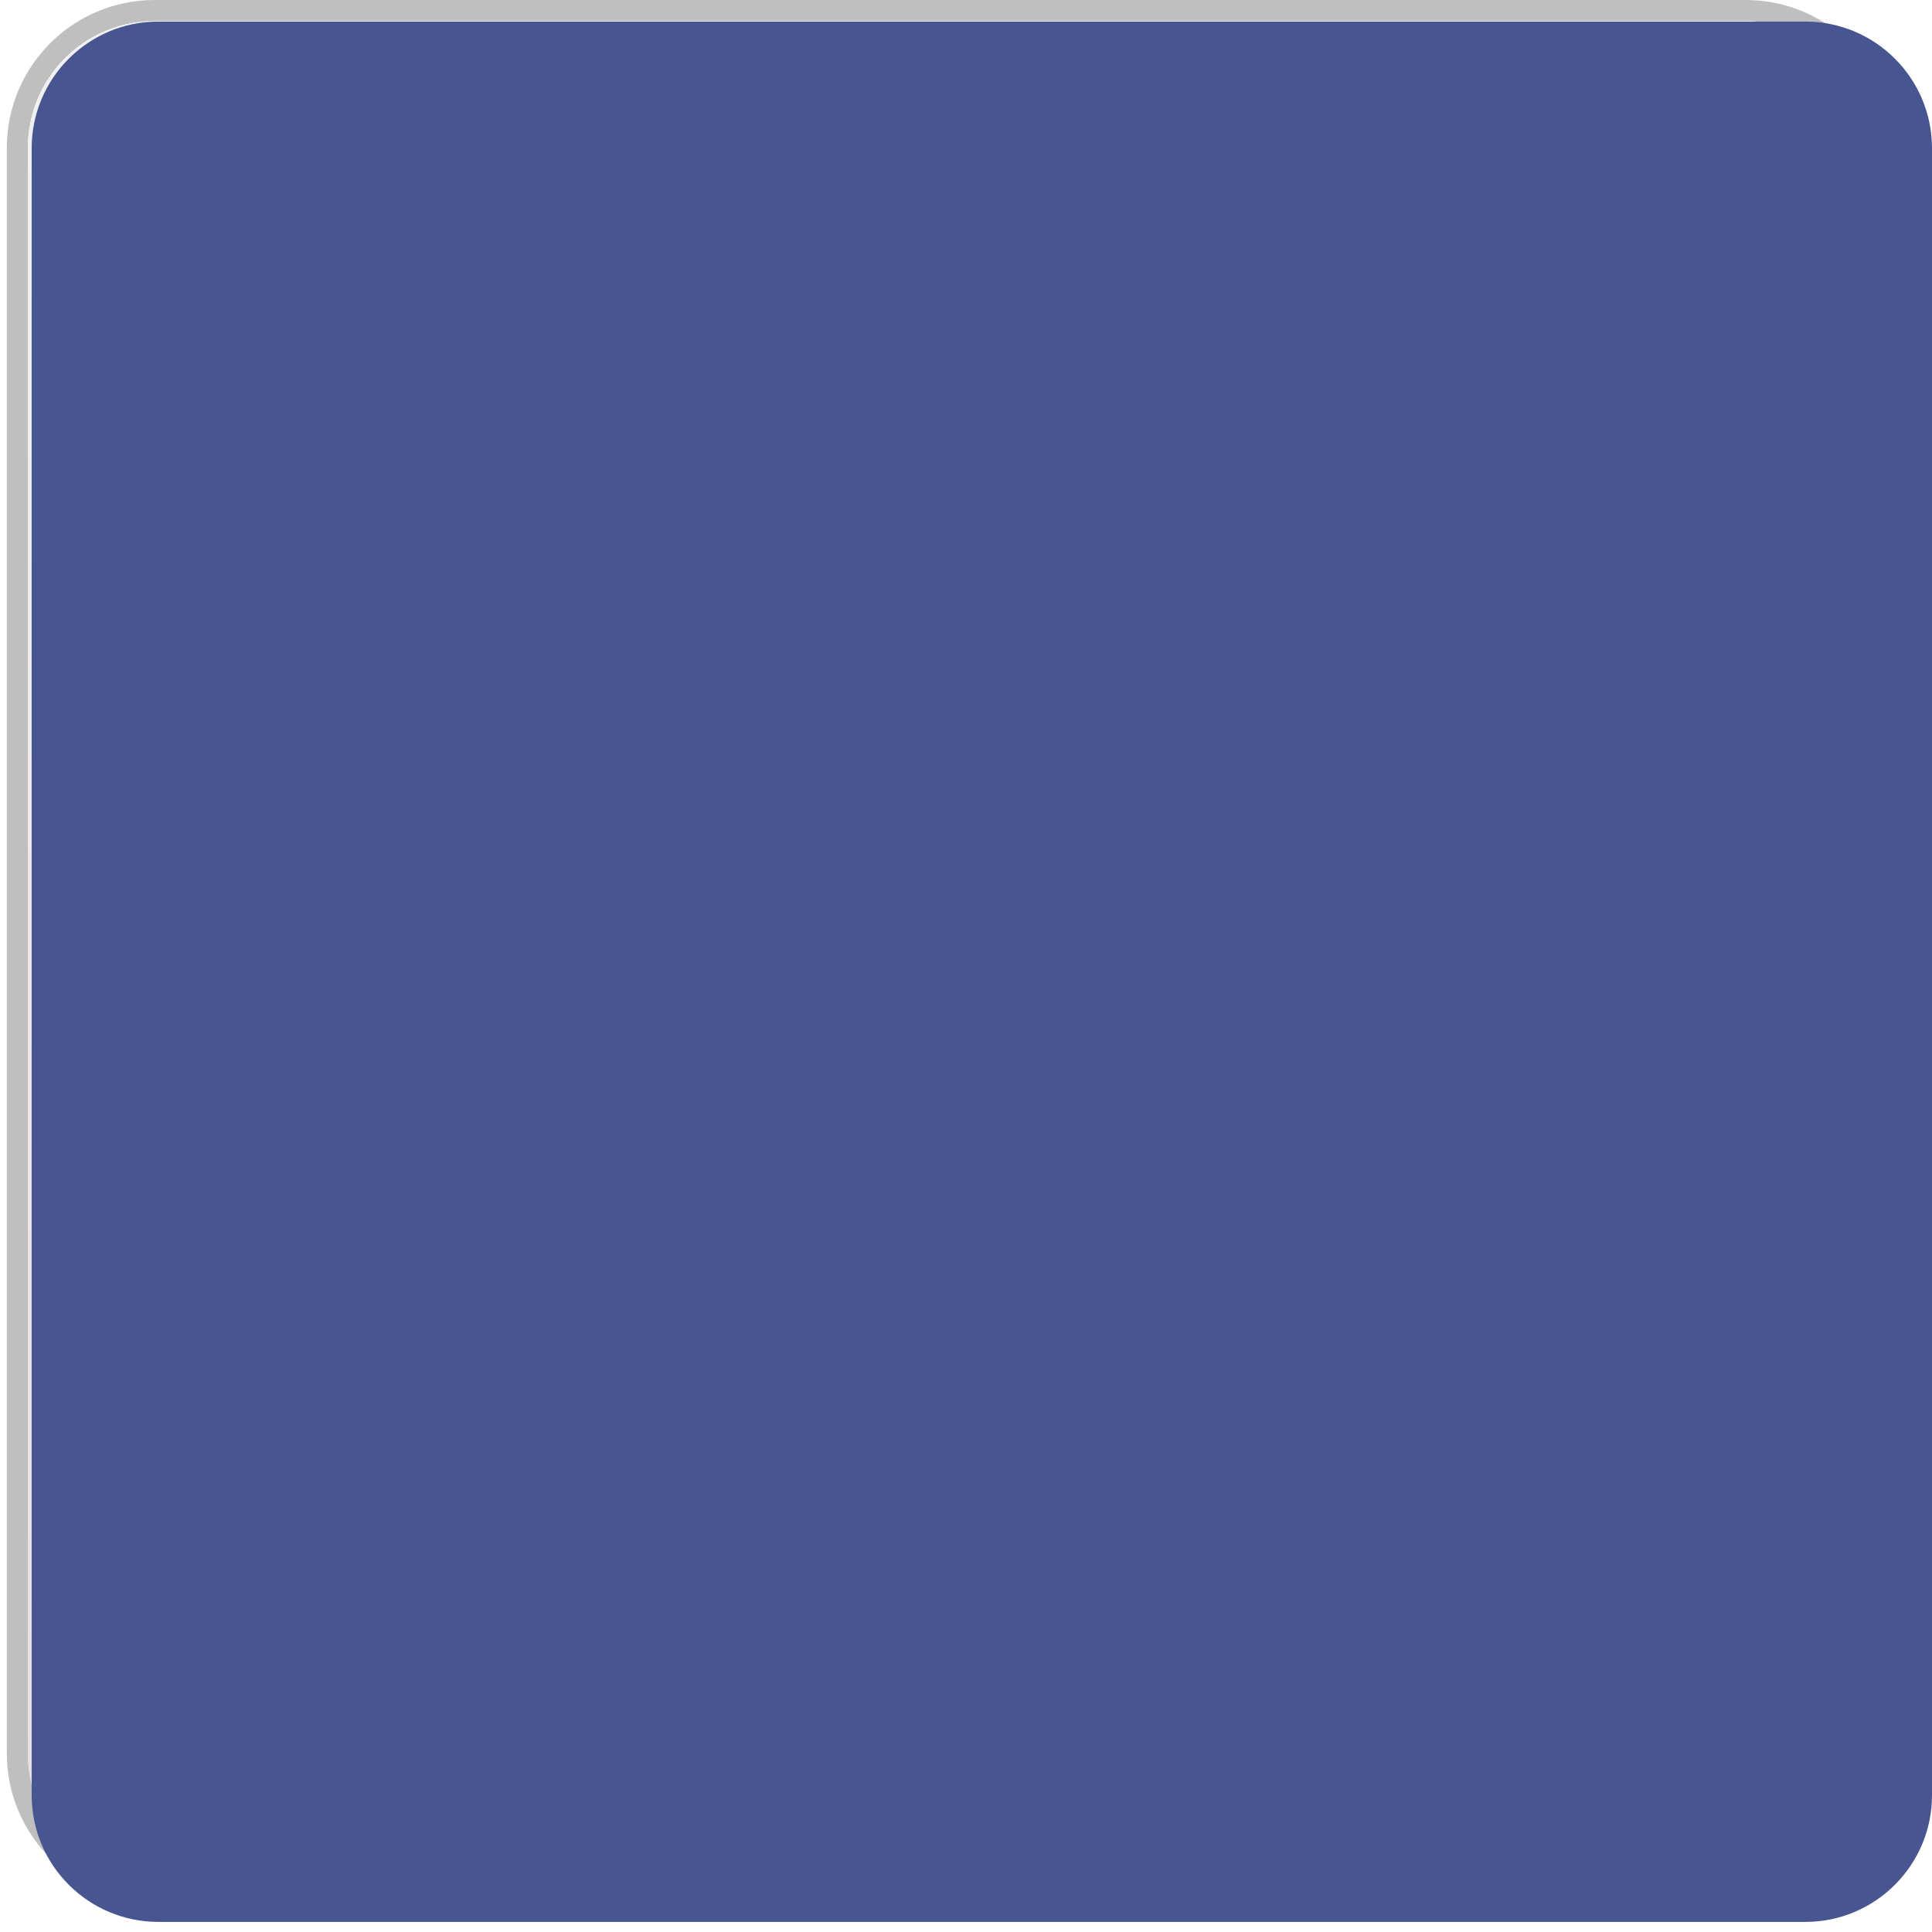
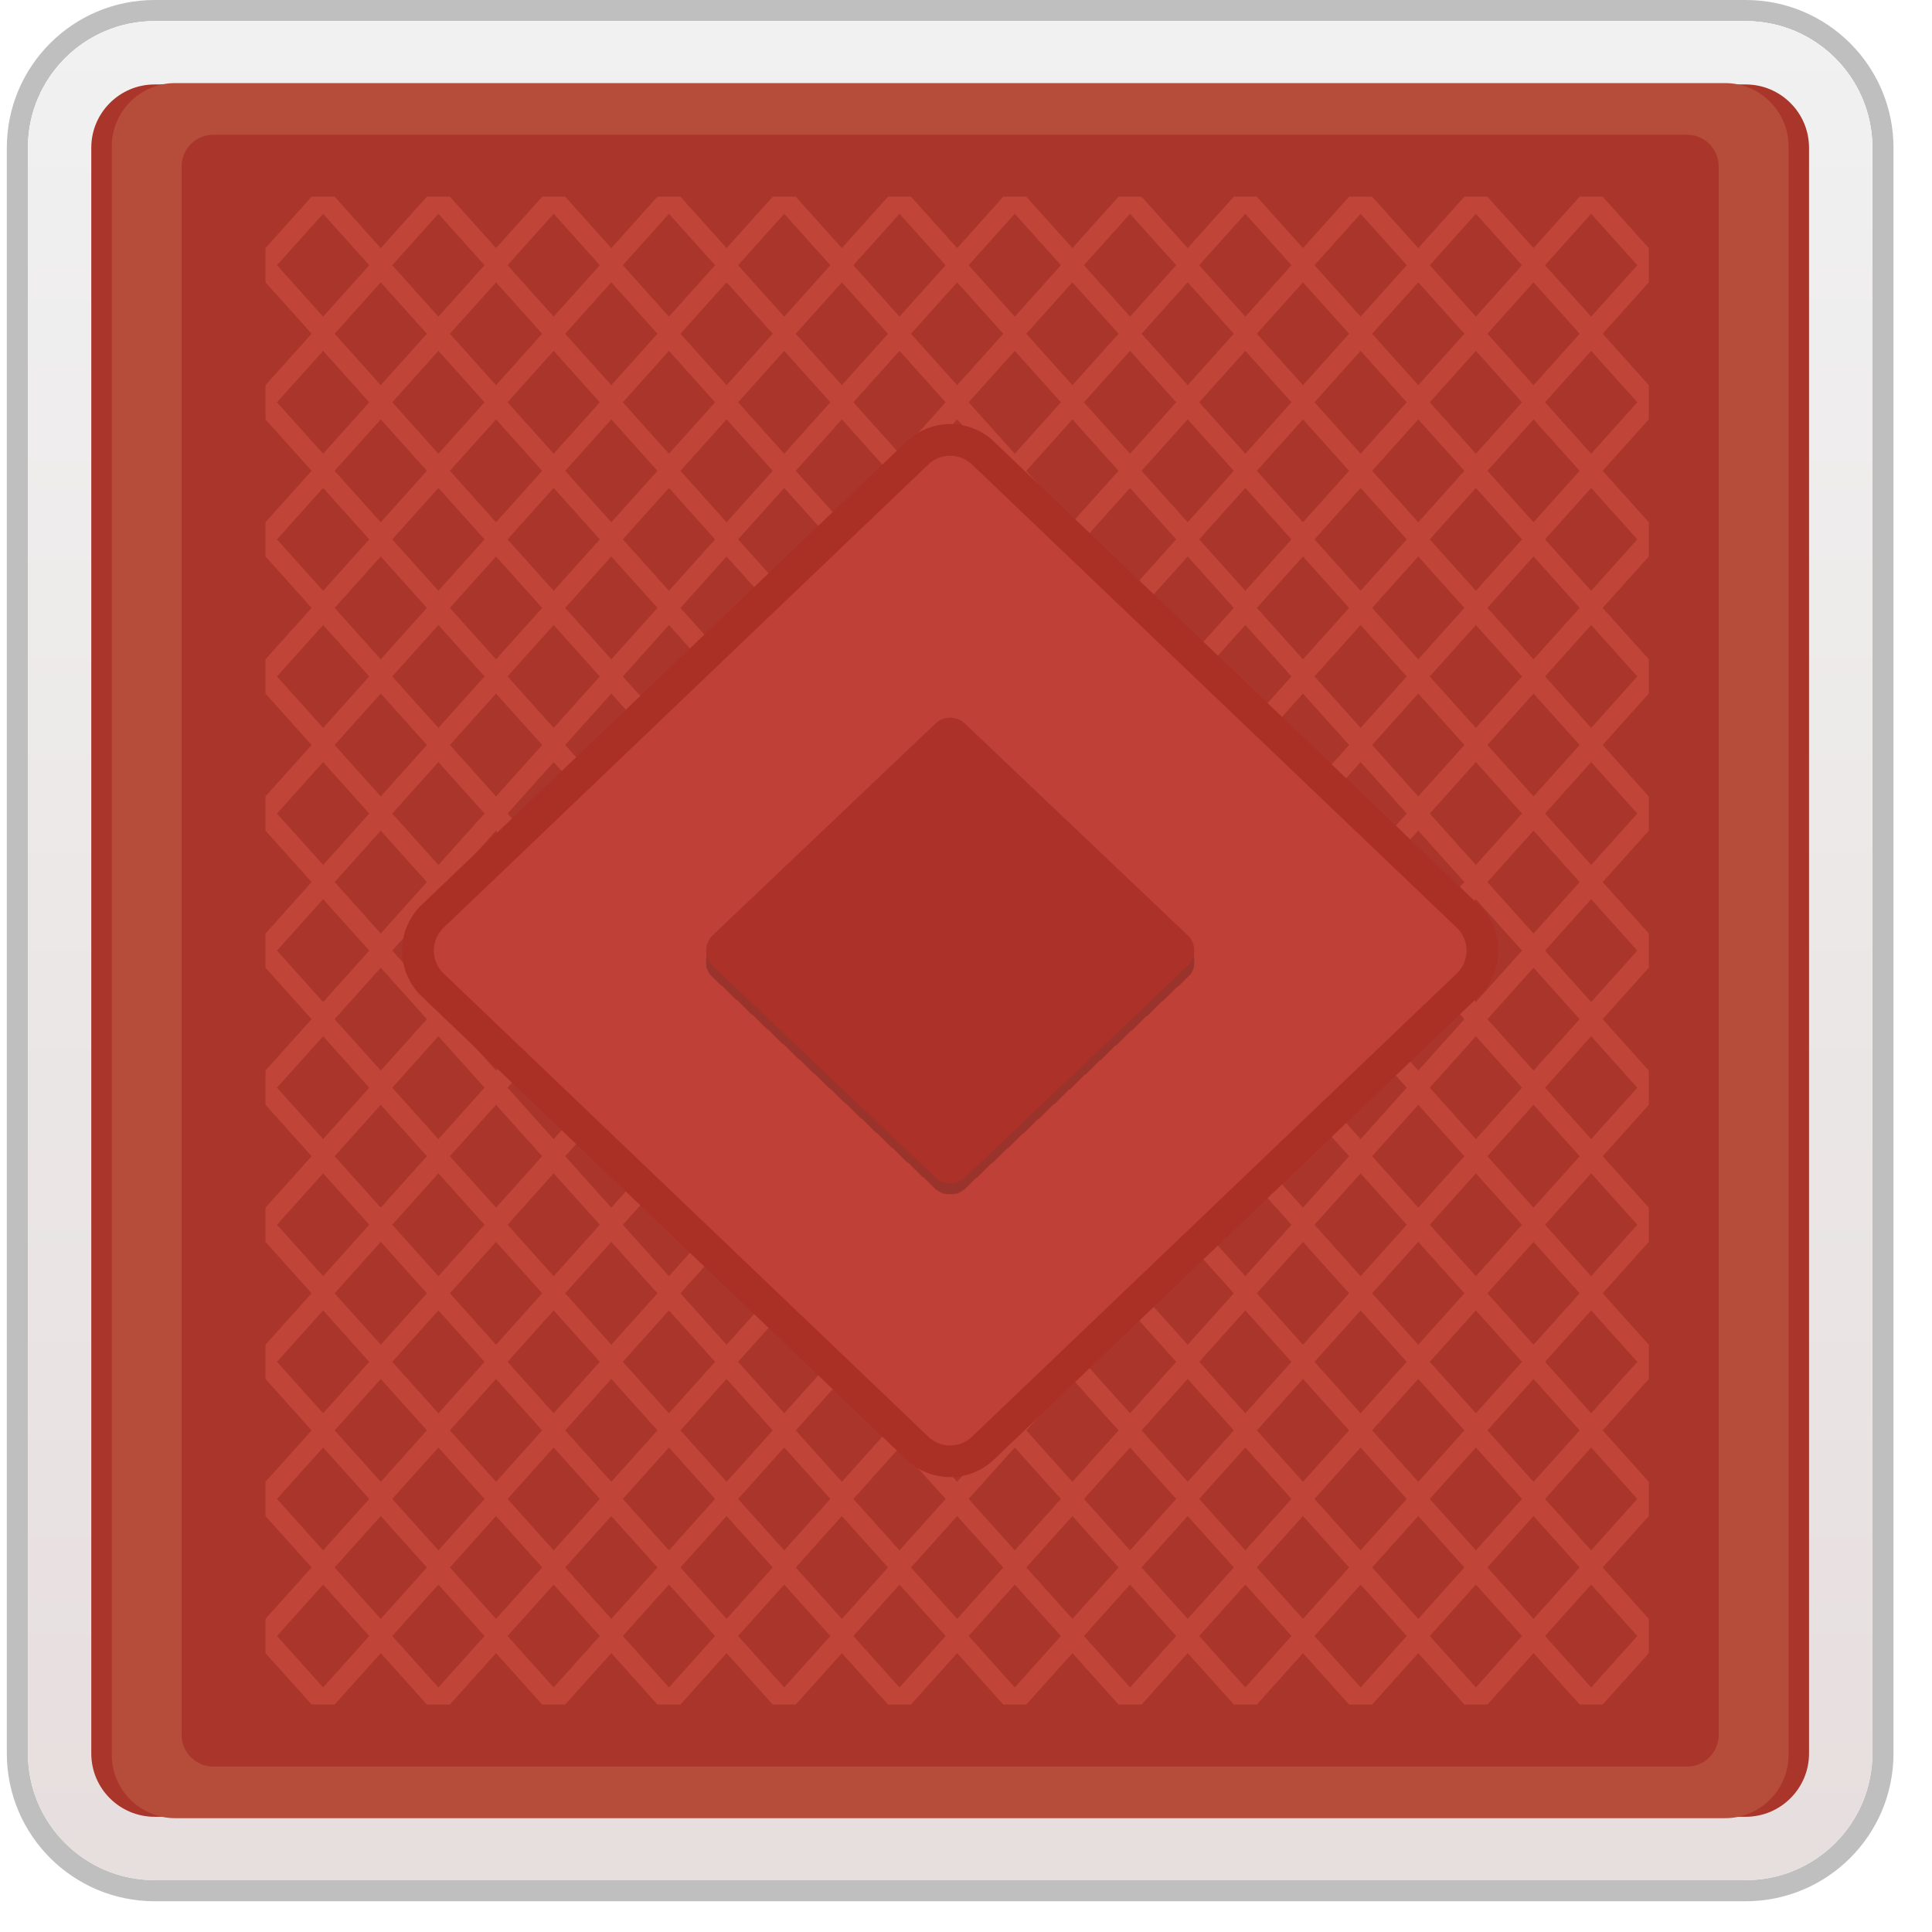
<svg xmlns="http://www.w3.org/2000/svg" width="183" height="183" viewBox="0 0 183 183" fill="none">
  <rect x="1.646" y="1" width="176.706" height="178.087" rx="13" stroke="black" stroke-opacity="0.25" stroke-width="2" />
  <rect x="3.146" y="2.5" width="173.706" height="175.087" rx="11.5" fill="#E9E9E9" stroke="url(#paint0_linear_324_104476)" />
  <rect x="40.529" y="29.871" width="98.941" height="120.348" rx="1.5" fill="#D7D5D7" stroke="#CDCFD6" />
  <rect x="5.646" y="5" width="168.706" height="170.087" rx="9" fill="#44AA2A" />
  <rect x="5.646" y="5" width="168.706" height="170.087" rx="9" fill="#AA352A" />
  <rect x="5.646" y="5" width="168.706" height="170.087" rx="9" stroke="url(#paint1_linear_324_104476)" stroke-width="6" />
  <path d="M163.412 7.871C166.726 7.871 169.412 10.557 169.412 13.871V166.219C169.412 169.532 166.726 172.219 163.412 172.219H16.588C13.274 172.219 10.588 169.532 10.588 166.219V13.871C10.588 10.557 13.274 7.871 16.588 7.871H163.412ZM20.206 12.763C18.549 12.763 17.206 14.106 17.206 15.763V164.327C17.206 165.984 18.549 167.327 20.206 167.327H159.794C161.451 167.327 162.794 165.984 162.794 164.327V15.763C162.794 14.106 161.451 12.763 159.794 12.763H20.206Z" fill="#B64C3A" />
  <path fill-rule="evenodd" clip-rule="evenodd" d="M25.146 23.498V26.744L29.514 31.613L25.146 36.482V39.728L29.514 44.597L25.146 49.466V52.712L29.514 57.581L25.146 62.45V65.697L29.514 70.566L25.146 75.435V78.681L29.514 83.55L25.146 88.419V91.665L29.514 96.534L25.146 101.403V104.649L29.514 109.518L25.146 114.387V117.633L29.514 122.502L25.146 127.371V130.618L29.514 135.487L25.146 140.356V143.602L29.514 148.471L25.146 153.34V156.586L29.514 161.455H31.698L36.066 156.586L40.433 161.455H42.617L46.985 156.586L51.352 161.455H53.536L57.904 156.586L62.272 161.455H64.455L68.823 156.586L73.191 161.455H75.374L79.742 156.586L84.11 161.455H86.293L90.661 156.586L95.029 161.455H97.213L101.58 156.586L105.948 161.455H108.132L112.499 156.586L116.867 161.455H119.051L123.419 156.586L127.786 161.455H129.97L134.338 156.586L138.705 161.455H140.889L145.257 156.586L149.624 161.455H151.808L156.176 156.586V153.34L151.808 148.471L156.176 143.602V140.356L151.808 135.487L156.176 130.618V127.371L151.808 122.502L156.176 117.633V114.387L151.808 109.518L156.176 104.649V101.403L151.808 96.534L156.176 91.665V88.419L151.808 83.55L156.176 78.681V75.435L151.808 70.566L156.176 65.697V62.45L151.808 57.581L156.176 52.712V49.466L151.808 44.597L156.176 39.728V36.482L151.808 31.613L156.176 26.744V23.498L151.808 18.629H149.624L145.257 23.498L140.889 18.629H138.705L134.338 23.498L129.97 18.629H127.786L123.419 23.498L119.051 18.629H116.867L112.499 23.498L108.132 18.629H105.948L101.58 23.498L97.213 18.629H95.029L90.661 23.498L86.293 18.629H84.11L79.742 23.498L75.374 18.629H73.191L68.823 23.498L64.455 18.629H62.272L57.904 23.498L53.536 18.629H51.352L46.985 23.498L42.617 18.629H40.433L36.066 23.498L31.698 18.629H29.514L25.146 23.498ZM26.238 25.121L30.606 20.252L34.974 25.121L30.606 29.99L26.238 25.121ZM52.444 20.252L48.077 25.121L52.444 29.99L56.812 25.121L52.444 20.252ZM37.157 25.121L41.525 20.252L45.893 25.121L41.525 29.99L37.157 25.121ZM63.363 20.252L58.996 25.121L63.363 29.99L67.731 25.121L63.363 20.252ZM80.834 25.121L85.202 20.252L89.569 25.121L85.202 29.99L80.834 25.121ZM74.282 20.252L69.915 25.121L74.282 29.99L78.65 25.121L74.282 20.252ZM91.753 25.121L96.121 20.252L100.488 25.121L96.121 29.99L91.753 25.121ZM117.959 20.252L113.591 25.121L117.959 29.99L122.327 25.121L117.959 20.252ZM102.672 25.121L107.04 20.252L111.408 25.121L107.04 29.99L102.672 25.121ZM128.878 20.252L124.51 25.121L128.878 29.99L133.246 25.121L128.878 20.252ZM146.349 25.121L150.716 20.252L155.084 25.121L150.716 29.99L146.349 25.121ZM139.797 20.252L135.43 25.121L139.797 29.99L144.165 25.121L139.797 20.252ZM31.698 31.613L36.066 26.744L40.433 31.613L36.066 36.482L31.698 31.613ZM53.536 31.613L57.904 26.744L62.272 31.613L57.904 36.482L53.536 31.613ZM46.985 26.744L42.617 31.613L46.985 36.482L51.352 31.613L46.985 26.744ZM64.455 31.613L68.823 26.744L73.191 31.613L68.823 36.482L64.455 31.613ZM90.661 26.744L86.293 31.613L90.661 36.482L95.029 31.613L90.661 26.744ZM75.374 31.613L79.742 26.744L84.11 31.613L79.742 36.482L75.374 31.613ZM101.58 26.744L97.213 31.613L101.58 36.482L105.948 31.613L101.58 26.744ZM119.051 31.613L123.419 26.744L127.786 31.613L123.419 36.482L119.051 31.613ZM112.499 26.744L108.132 31.613L112.499 36.482L116.867 31.613L112.499 26.744ZM129.97 31.613L134.338 26.744L138.705 31.613L134.338 36.482L129.97 31.613ZM140.889 31.613L145.257 26.744L149.624 31.613L145.257 36.482L140.889 31.613ZM30.606 33.236L26.238 38.105L30.606 42.974L34.974 38.105L30.606 33.236ZM48.077 38.105L52.444 33.236L56.812 38.105L52.444 42.974L48.077 38.105ZM41.525 33.236L37.157 38.105L41.525 42.974L45.893 38.105L41.525 33.236ZM58.996 38.105L63.363 33.236L67.731 38.105L63.363 42.974L58.996 38.105ZM85.202 33.236L80.834 38.105L85.202 42.974L89.569 38.105L85.202 33.236ZM69.915 38.105L74.282 33.236L78.65 38.105L74.282 42.974L69.915 38.105ZM96.121 33.236L91.753 38.105L96.121 42.974L100.488 38.105L96.121 33.236ZM113.591 38.105L117.959 33.236L122.327 38.105L117.959 42.974L113.591 38.105ZM107.04 33.236L102.672 38.105L107.04 42.974L111.408 38.105L107.04 33.236ZM124.51 38.105L128.878 33.236L133.246 38.105L128.878 42.974L124.51 38.105ZM150.716 33.236L146.349 38.105L150.716 42.974L155.084 38.105L150.716 33.236ZM135.43 38.105L139.797 33.236L144.165 38.105L139.797 42.974L135.43 38.105ZM36.066 39.728L31.698 44.597L36.066 49.466L40.433 44.597L36.066 39.728ZM57.904 39.728L53.536 44.597L57.904 49.466L62.272 44.597L57.904 39.728ZM42.617 44.597L46.985 39.728L51.352 44.597L46.985 49.466L42.617 44.597ZM68.823 39.728L64.455 44.597L68.823 49.466L73.191 44.597L68.823 39.728ZM86.293 44.597L90.661 39.728L95.029 44.597L90.661 49.466L86.293 44.597ZM79.742 39.728L75.374 44.597L79.742 49.466L84.11 44.597L79.742 39.728ZM97.213 44.597L101.58 39.728L105.948 44.597L101.58 49.466L97.213 44.597ZM123.419 39.728L119.051 44.597L123.419 49.466L127.786 44.597L123.419 39.728ZM108.132 44.597L112.499 39.728L116.867 44.597L112.499 49.466L108.132 44.597ZM134.338 39.728L129.97 44.597L134.338 49.466L138.705 44.597L134.338 39.728ZM145.257 39.728L140.889 44.597L145.257 49.466L149.624 44.597L145.257 39.728ZM26.238 51.089L30.606 46.22L34.974 51.089L30.606 55.958L26.238 51.089ZM52.444 46.22L48.077 51.089L52.444 55.958L56.812 51.089L52.444 46.22ZM37.157 51.089L41.525 46.22L45.893 51.089L41.525 55.958L37.157 51.089ZM63.363 46.22L58.996 51.089L63.363 55.958L67.731 51.089L63.363 46.22ZM80.834 51.089L85.202 46.22L89.569 51.089L85.202 55.958L80.834 51.089ZM74.282 46.22L69.915 51.089L74.282 55.958L78.65 51.089L74.282 46.22ZM91.753 51.089L96.121 46.22L100.488 51.089L96.121 55.958L91.753 51.089ZM117.959 46.22L113.591 51.089L117.959 55.958L122.327 51.089L117.959 46.22ZM102.672 51.089L107.04 46.22L111.408 51.089L107.04 55.958L102.672 51.089ZM128.878 46.22L124.51 51.089L128.878 55.958L133.246 51.089L128.878 46.22ZM146.349 51.089L150.716 46.22L155.084 51.089L150.716 55.958L146.349 51.089ZM139.797 46.22L135.43 51.089L139.797 55.958L144.165 51.089L139.797 46.22ZM31.698 57.581L36.066 52.712L40.433 57.581L36.066 62.45L31.698 57.581ZM53.536 57.581L57.904 52.712L62.272 57.581L57.904 62.45L53.536 57.581ZM46.985 52.712L42.617 57.581L46.985 62.45L51.352 57.581L46.985 52.712ZM64.455 57.581L68.823 52.712L73.191 57.581L68.823 62.45L64.455 57.581ZM90.661 52.712L86.293 57.581L90.661 62.45L95.029 57.581L90.661 52.712ZM75.374 57.581L79.742 52.712L84.11 57.581L79.742 62.45L75.374 57.581ZM101.58 52.712L97.213 57.581L101.58 62.45L105.948 57.581L101.58 52.712ZM119.051 57.581L123.419 52.712L127.786 57.581L123.419 62.45L119.051 57.581ZM112.499 52.712L108.132 57.581L112.499 62.45L116.867 57.581L112.499 52.712ZM129.97 57.581L134.338 52.712L138.705 57.581L134.338 62.45L129.97 57.581ZM140.889 57.581L145.257 52.712L149.624 57.581L145.257 62.45L140.889 57.581ZM30.606 59.205L26.238 64.074L30.606 68.943L34.974 64.074L30.606 59.205ZM52.444 59.205L48.077 64.074L52.444 68.943L56.812 64.074L52.444 59.205ZM37.157 64.074L41.525 59.205L45.893 64.074L41.525 68.943L37.157 64.074ZM63.363 59.205L58.996 64.074L63.363 68.943L67.731 64.074L63.363 59.205ZM80.834 64.074L85.202 59.205L89.569 64.074L85.202 68.943L80.834 64.074ZM74.282 59.205L69.915 64.074L74.282 68.943L78.65 64.074L74.282 59.205ZM91.753 64.074L96.121 59.205L100.488 64.074L96.121 68.943L91.753 64.074ZM117.959 59.205L113.591 64.074L117.959 68.943L122.327 64.074L117.959 59.205ZM102.672 64.074L107.04 59.205L111.408 64.074L107.04 68.943L102.672 64.074ZM128.878 59.205L124.51 64.074L128.878 68.943L133.246 64.074L128.878 59.205ZM146.349 64.074L150.716 59.205L155.084 64.074L150.716 68.943L146.349 64.074ZM139.797 59.205L135.43 64.074L139.797 68.943L144.165 64.074L139.797 59.205ZM31.698 70.566L36.066 65.697L40.433 70.566L36.066 75.435L31.698 70.566ZM53.536 70.566L57.904 65.697L62.272 70.566L57.904 75.435L53.536 70.566ZM46.985 65.697L42.617 70.566L46.985 75.435L51.352 70.566L46.985 65.697ZM64.455 70.566L68.823 65.697L73.191 70.566L68.823 75.435L64.455 70.566ZM90.661 65.697L86.293 70.566L90.661 75.435L95.029 70.566L90.661 65.697ZM75.374 70.566L79.742 65.697L84.11 70.566L79.742 75.435L75.374 70.566ZM101.58 65.697L97.213 70.566L101.58 75.435L105.948 70.566L101.58 65.697ZM119.051 70.566L123.419 65.697L127.786 70.566L123.419 75.435L119.051 70.566ZM112.499 65.697L108.132 70.566L112.499 75.435L116.867 70.566L112.499 65.697ZM129.97 70.566L134.338 65.697L138.705 70.566L134.338 75.435L129.97 70.566ZM140.889 70.566L145.257 65.697L149.624 70.566L145.257 75.435L140.889 70.566ZM30.606 72.189L26.238 77.058L30.606 81.927L34.974 77.058L30.606 72.189ZM48.077 77.058L52.444 72.189L56.812 77.058L52.444 81.927L48.077 77.058ZM41.525 72.189L37.157 77.058L41.525 81.927L45.893 77.058L41.525 72.189ZM58.996 77.058L63.363 72.189L67.731 77.058L63.363 81.927L58.996 77.058ZM85.202 72.189L80.834 77.058L85.202 81.927L89.569 77.058L85.202 72.189ZM69.915 77.058L74.282 72.189L78.65 77.058L74.282 81.927L69.915 77.058ZM96.121 72.189L91.753 77.058L96.121 81.927L100.488 77.058L96.121 72.189ZM113.591 77.058L117.959 72.189L122.327 77.058L117.959 81.927L113.591 77.058ZM107.04 72.189L102.672 77.058L107.04 81.927L111.408 77.058L107.04 72.189ZM124.51 77.058L128.878 72.189L133.246 77.058L128.878 81.927L124.51 77.058ZM150.716 72.189L146.349 77.058L150.716 81.927L155.084 77.058L150.716 72.189ZM135.43 77.058L139.797 72.189L144.165 77.058L139.797 81.927L135.43 77.058ZM36.066 78.681L31.698 83.55L36.066 88.419L40.433 83.55L36.066 78.681ZM57.904 78.681L53.536 83.55L57.904 88.419L62.272 83.55L57.904 78.681ZM42.617 83.55L46.985 78.681L51.352 83.55L46.985 88.419L42.617 83.55ZM68.823 78.681L64.455 83.55L68.823 88.419L73.191 83.55L68.823 78.681ZM86.293 83.55L90.661 78.681L95.029 83.55L90.661 88.419L86.293 83.55ZM79.742 78.681L75.374 83.55L79.742 88.419L84.11 83.55L79.742 78.681ZM97.213 83.55L101.58 78.681L105.948 83.55L101.58 88.419L97.213 83.55ZM123.419 78.681L119.051 83.55L123.419 88.419L127.786 83.55L123.419 78.681ZM108.132 83.55L112.499 78.681L116.867 83.55L112.499 88.419L108.132 83.55ZM134.338 78.681L129.97 83.55L134.338 88.419L138.705 83.55L134.338 78.681ZM145.257 78.681L140.889 83.55L145.257 88.419L149.624 83.55L145.257 78.681ZM26.238 90.042L30.606 85.173L34.974 90.042L30.606 94.911L26.238 90.042ZM52.444 85.173L48.077 90.042L52.444 94.911L56.812 90.042L52.444 85.173ZM37.157 90.042L41.525 85.173L45.893 90.042L41.525 94.911L37.157 90.042ZM63.363 85.173L58.996 90.042L63.363 94.911L67.731 90.042L63.363 85.173ZM80.834 90.042L85.202 85.173L89.569 90.042L85.202 94.911L80.834 90.042ZM74.282 85.173L69.915 90.042L74.282 94.911L78.65 90.042L74.282 85.173ZM91.753 90.042L96.121 85.173L100.488 90.042L96.121 94.911L91.753 90.042ZM117.959 85.173L113.591 90.042L117.959 94.911L122.327 90.042L117.959 85.173ZM102.672 90.042L107.04 85.173L111.408 90.042L107.04 94.911L102.672 90.042ZM128.878 85.173L124.51 90.042L128.878 94.911L133.246 90.042L128.878 85.173ZM146.349 90.042L150.716 85.173L155.084 90.042L150.716 94.911L146.349 90.042ZM139.797 85.173L135.43 90.042L139.797 94.911L144.165 90.042L139.797 85.173ZM31.698 96.534L36.066 91.665L40.433 96.534L36.066 101.403L31.698 96.534ZM53.536 96.534L57.904 91.665L62.272 96.534L57.904 101.403L53.536 96.534ZM46.985 91.665L42.617 96.534L46.985 101.403L51.352 96.534L46.985 91.665ZM64.455 96.534L68.823 91.665L73.191 96.534L68.823 101.403L64.455 96.534ZM90.661 91.665L86.293 96.534L90.661 101.403L95.029 96.534L90.661 91.665ZM75.374 96.534L79.742 91.665L84.11 96.534L79.742 101.403L75.374 96.534ZM101.58 91.665L97.213 96.534L101.58 101.403L105.948 96.534L101.58 91.665ZM119.051 96.534L123.419 91.665L127.786 96.534L123.419 101.403L119.051 96.534ZM112.499 91.665L108.132 96.534L112.499 101.403L116.867 96.534L112.499 91.665ZM129.97 96.534L134.338 91.665L138.705 96.534L134.338 101.403L129.97 96.534ZM140.889 96.534L145.257 91.665L149.624 96.534L145.257 101.403L140.889 96.534ZM30.606 98.157L26.238 103.026L30.606 107.895L34.974 103.026L30.606 98.157ZM48.077 103.026L52.444 98.157L56.812 103.026L52.444 107.895L48.077 103.026ZM41.525 98.157L37.157 103.026L41.525 107.895L45.893 103.026L41.525 98.157ZM58.996 103.026L63.363 98.157L67.731 103.026L63.363 107.895L58.996 103.026ZM85.202 98.157L80.834 103.026L85.202 107.895L89.569 103.026L85.202 98.157ZM69.915 103.026L74.282 98.157L78.65 103.026L74.282 107.895L69.915 103.026ZM96.121 98.157L91.753 103.026L96.121 107.895L100.488 103.026L96.121 98.157ZM113.591 103.026L117.959 98.157L122.327 103.026L117.959 107.895L113.591 103.026ZM107.04 98.157L102.672 103.026L107.04 107.895L111.408 103.026L107.04 98.157ZM124.51 103.026L128.878 98.157L133.246 103.026L128.878 107.895L124.51 103.026ZM150.716 98.157L146.349 103.026L150.716 107.895L155.084 103.026L150.716 98.157ZM135.43 103.026L139.797 98.157L144.165 103.026L139.797 107.895L135.43 103.026ZM36.066 104.649L31.698 109.518L36.066 114.387L40.433 109.518L36.066 104.649ZM57.904 104.649L53.536 109.518L57.904 114.387L62.272 109.518L57.904 104.649ZM42.617 109.518L46.985 104.649L51.352 109.518L46.985 114.387L42.617 109.518ZM68.823 104.649L64.455 109.518L68.823 114.387L73.191 109.518L68.823 104.649ZM86.293 109.518L90.661 104.649L95.029 109.518L90.661 114.387L86.293 109.518ZM79.742 104.649L75.374 109.518L79.742 114.387L84.11 109.518L79.742 104.649ZM97.213 109.518L101.58 104.649L105.948 109.518L101.58 114.387L97.213 109.518ZM123.419 104.649L119.051 109.518L123.419 114.387L127.786 109.518L123.419 104.649ZM108.132 109.518L112.499 104.649L116.867 109.518L112.499 114.387L108.132 109.518ZM134.338 104.649L129.97 109.518L134.338 114.387L138.705 109.518L134.338 104.649ZM145.257 104.649L140.889 109.518L145.257 114.387L149.624 109.518L145.257 104.649ZM26.238 116.01L30.606 111.141L34.974 116.01L30.606 120.879L26.238 116.01ZM48.077 116.01L52.444 111.141L56.812 116.01L52.444 120.879L48.077 116.01ZM41.525 111.141L37.157 116.01L41.525 120.879L45.893 116.01L41.525 111.141ZM58.996 116.01L63.363 111.141L67.731 116.01L63.363 120.879L58.996 116.01ZM85.202 111.141L80.834 116.01L85.202 120.879L89.569 116.01L85.202 111.141ZM69.915 116.01L74.282 111.141L78.65 116.01L74.282 120.879L69.915 116.01ZM96.121 111.141L91.753 116.01L96.121 120.879L100.488 116.01L96.121 111.141ZM113.591 116.01L117.959 111.141L122.327 116.01L117.959 120.879L113.591 116.01ZM107.04 111.141L102.672 116.01L107.04 120.879L111.408 116.01L107.04 111.141ZM124.51 116.01L128.878 111.141L133.246 116.01L128.878 120.879L124.51 116.01ZM150.716 111.141L146.349 116.01L150.716 120.879L155.084 116.01L150.716 111.141ZM135.43 116.01L139.797 111.141L144.165 116.01L139.797 120.879L135.43 116.01ZM36.066 117.633L31.698 122.502L36.066 127.371L40.433 122.502L36.066 117.633ZM57.904 117.633L53.536 122.502L57.904 127.371L62.272 122.502L57.904 117.633ZM42.617 122.502L46.985 117.633L51.352 122.502L46.985 127.371L42.617 122.502ZM68.823 117.633L64.455 122.502L68.823 127.371L73.191 122.502L68.823 117.633ZM86.293 122.502L90.661 117.633L95.029 122.502L90.661 127.371L86.293 122.502ZM79.742 117.633L75.374 122.502L79.742 127.371L84.11 122.502L79.742 117.633ZM97.213 122.502L101.58 117.633L105.948 122.502L101.58 127.371L97.213 122.502ZM123.419 117.633L119.051 122.502L123.419 127.371L127.786 122.502L123.419 117.633ZM108.132 122.502L112.499 117.633L116.867 122.502L112.499 127.371L108.132 122.502ZM134.338 117.633L129.97 122.502L134.338 127.371L138.705 122.502L134.338 117.633ZM145.257 117.633L140.889 122.502L145.257 127.371L149.624 122.502L145.257 117.633ZM26.238 128.995L30.606 124.125L34.974 128.995L30.606 133.864L26.238 128.995ZM52.444 124.125L48.077 128.995L52.444 133.864L56.812 128.995L52.444 124.125ZM37.157 128.995L41.525 124.125L45.893 128.995L41.525 133.864L37.157 128.995ZM63.363 124.125L58.996 128.995L63.363 133.864L67.731 128.995L63.363 124.125ZM80.834 128.995L85.202 124.125L89.569 128.995L85.202 133.864L80.834 128.995ZM74.282 124.125L69.915 128.995L74.282 133.864L78.65 128.995L74.282 124.125ZM91.753 128.995L96.121 124.125L100.488 128.995L96.121 133.864L91.753 128.995ZM117.959 124.125L113.591 128.995L117.959 133.864L122.327 128.995L117.959 124.125ZM102.672 128.995L107.04 124.125L111.408 128.995L107.04 133.864L102.672 128.995ZM128.878 124.125L124.51 128.995L128.878 133.864L133.246 128.995L128.878 124.125ZM146.349 128.995L150.716 124.125L155.084 128.995L150.716 133.864L146.349 128.995ZM139.797 124.125L135.43 128.995L139.797 133.864L144.165 128.995L139.797 124.125ZM31.698 135.487L36.066 130.618L40.433 135.487L36.066 140.356L31.698 135.487ZM53.536 135.487L57.904 130.618L62.272 135.487L57.904 140.356L53.536 135.487ZM46.985 130.618L42.617 135.487L46.985 140.356L51.352 135.487L46.985 130.618ZM64.455 135.487L68.823 130.618L73.191 135.487L68.823 140.356L64.455 135.487ZM90.661 130.618L86.293 135.487L90.661 140.356L95.029 135.487L90.661 130.618ZM75.374 135.487L79.742 130.618L84.11 135.487L79.742 140.356L75.374 135.487ZM101.58 130.618L97.213 135.487L101.58 140.356L105.948 135.487L101.58 130.618ZM119.051 135.487L123.419 130.618L127.786 135.487L123.419 140.356L119.051 135.487ZM112.499 130.618L108.132 135.487L112.499 140.356L116.867 135.487L112.499 130.618ZM129.97 135.487L134.338 130.618L138.705 135.487L134.338 140.356L129.97 135.487ZM140.889 135.487L145.257 130.618L149.624 135.487L145.257 140.356L140.889 135.487ZM30.606 137.11L26.238 141.979L30.606 146.848L34.974 141.979L30.606 137.11ZM48.077 141.979L52.444 137.11L56.812 141.979L52.444 146.848L48.077 141.979ZM41.525 137.11L37.157 141.979L41.525 146.848L45.893 141.979L41.525 137.11ZM58.996 141.979L63.363 137.11L67.731 141.979L63.363 146.848L58.996 141.979ZM85.202 137.11L80.834 141.979L85.202 146.848L89.569 141.979L85.202 137.11ZM69.915 141.979L74.282 137.11L78.65 141.979L74.282 146.848L69.915 141.979ZM96.121 137.11L91.753 141.979L96.121 146.848L100.488 141.979L96.121 137.11ZM113.591 141.979L117.959 137.11L122.327 141.979L117.959 146.848L113.591 141.979ZM107.04 137.11L102.672 141.979L107.04 146.848L111.408 141.979L107.04 137.11ZM124.51 141.979L128.878 137.11L133.246 141.979L128.878 146.848L124.51 141.979ZM150.716 137.11L146.349 141.979L150.716 146.848L155.084 141.979L150.716 137.11ZM135.43 141.979L139.797 137.11L144.165 141.979L139.797 146.848L135.43 141.979ZM36.066 143.602L31.698 148.471L36.066 153.34L40.433 148.471L36.066 143.602ZM57.904 143.602L53.536 148.471L57.904 153.34L62.272 148.471L57.904 143.602ZM42.617 148.471L46.985 143.602L51.352 148.471L46.985 153.34L42.617 148.471ZM68.823 143.602L64.455 148.471L68.823 153.34L73.191 148.471L68.823 143.602ZM86.293 148.471L90.661 143.602L95.029 148.471L90.661 153.34L86.293 148.471ZM79.742 143.602L75.374 148.471L79.742 153.34L84.11 148.471L79.742 143.602ZM97.213 148.471L101.58 143.602L105.948 148.471L101.58 153.34L97.213 148.471ZM123.419 143.602L119.051 148.471L123.419 153.34L127.786 148.471L123.419 143.602ZM108.132 148.471L112.499 143.602L116.867 148.471L112.499 153.34L108.132 148.471ZM134.338 143.602L129.97 148.471L134.338 153.34L138.705 148.471L134.338 143.602ZM145.257 143.602L140.889 148.471L145.257 153.34L149.624 148.471L145.257 143.602ZM26.238 154.963L30.606 150.094L34.974 154.963L30.606 159.832L26.238 154.963ZM52.444 150.094L48.077 154.963L52.444 159.832L56.812 154.963L52.444 150.094ZM37.157 154.963L41.525 150.094L45.893 154.963L41.525 159.832L37.157 154.963ZM63.363 150.094L58.996 154.963L63.363 159.832L67.731 154.963L63.363 150.094ZM80.834 154.963L85.202 150.094L89.569 154.963L85.202 159.832L80.834 154.963ZM74.282 150.094L69.915 154.963L74.282 159.832L78.65 154.963L74.282 150.094ZM91.753 154.963L96.121 150.094L100.488 154.963L96.121 159.832L91.753 154.963ZM117.959 150.094L113.591 154.963L117.959 159.832L122.327 154.963L117.959 150.094ZM102.672 154.963L107.04 150.094L111.408 154.963L107.04 159.832L102.672 154.963ZM128.878 150.094L124.51 154.963L128.878 159.832L133.246 154.963L128.878 150.094ZM146.349 154.963L150.716 150.094L155.084 154.963L150.716 159.832L146.349 154.963ZM139.797 150.094L135.43 154.963L139.797 159.832L144.165 154.963L139.797 150.094Z" fill="#C04437" />
  <path d="M86.891 42.913C88.63 41.251 91.37 41.251 93.109 42.913L139.021 86.788C140.875 88.56 140.875 91.522 139.021 93.294L93.109 137.169C91.37 138.831 88.63 138.831 86.891 137.169L40.98 93.294C39.125 91.522 39.125 88.56 40.98 86.788L86.891 42.913Z" fill="#BF4037" stroke="#AA2F25" stroke-width="3" />
  <g filter="url(#filter0_d_324_104476)">
    <path fill-rule="evenodd" clip-rule="evenodd" d="M112.497 91.491C113.327 90.702 113.327 89.38 112.497 88.591L91.378 68.524C90.606 67.79 89.395 67.79 88.623 68.524L67.504 88.591C66.674 89.38 66.674 90.702 67.504 91.491L88.623 111.558C89.395 112.291 90.606 112.291 91.378 111.558L112.497 91.491Z" fill="#AB3129" />
  </g>
-   <rect x="3" y="2.043" width="180" height="180" rx="12" fill="#475590" />
  <defs>
    <filter id="filter0_d_324_104476" x="66.883" y="67.973" width="46.236" height="45.137" filterUnits="userSpaceOnUse" color-interpolation-filters="sRGB">
      <feFlood flood-opacity="0" result="BackgroundImageFix" />
      <feColorMatrix in="SourceAlpha" type="matrix" values="0 0 0 0 0 0 0 0 0 0 0 0 0 0 0 0 0 0 127 0" result="hardAlpha" />
      <feOffset dy="1" />
      <feColorMatrix type="matrix" values="0 0 0 0 0 0 0 0 0 0 0 0 0 0 0 0 0 0 0.2 0" />
      <feBlend mode="normal" in2="BackgroundImageFix" result="effect1_dropShadow_324_104476" />
      <feBlend mode="normal" in="SourceGraphic" in2="effect1_dropShadow_324_104476" result="shape" />
    </filter>
    <linearGradient id="paint0_linear_324_104476" x1="89.999" y1="2" x2="89.999" y2="178.087" gradientUnits="userSpaceOnUse">
      <stop stop-color="white" stop-opacity="0.85" />
      <stop offset="1" stop-color="white" stop-opacity="0.15" />
    </linearGradient>
    <linearGradient id="paint1_linear_324_104476" x1="89.999" y1="2" x2="89.999" y2="178.087" gradientUnits="userSpaceOnUse">
      <stop stop-color="#F1F1F1" />
      <stop offset="1" stop-color="#E7DEDE" />
    </linearGradient>
  </defs>
</svg>
